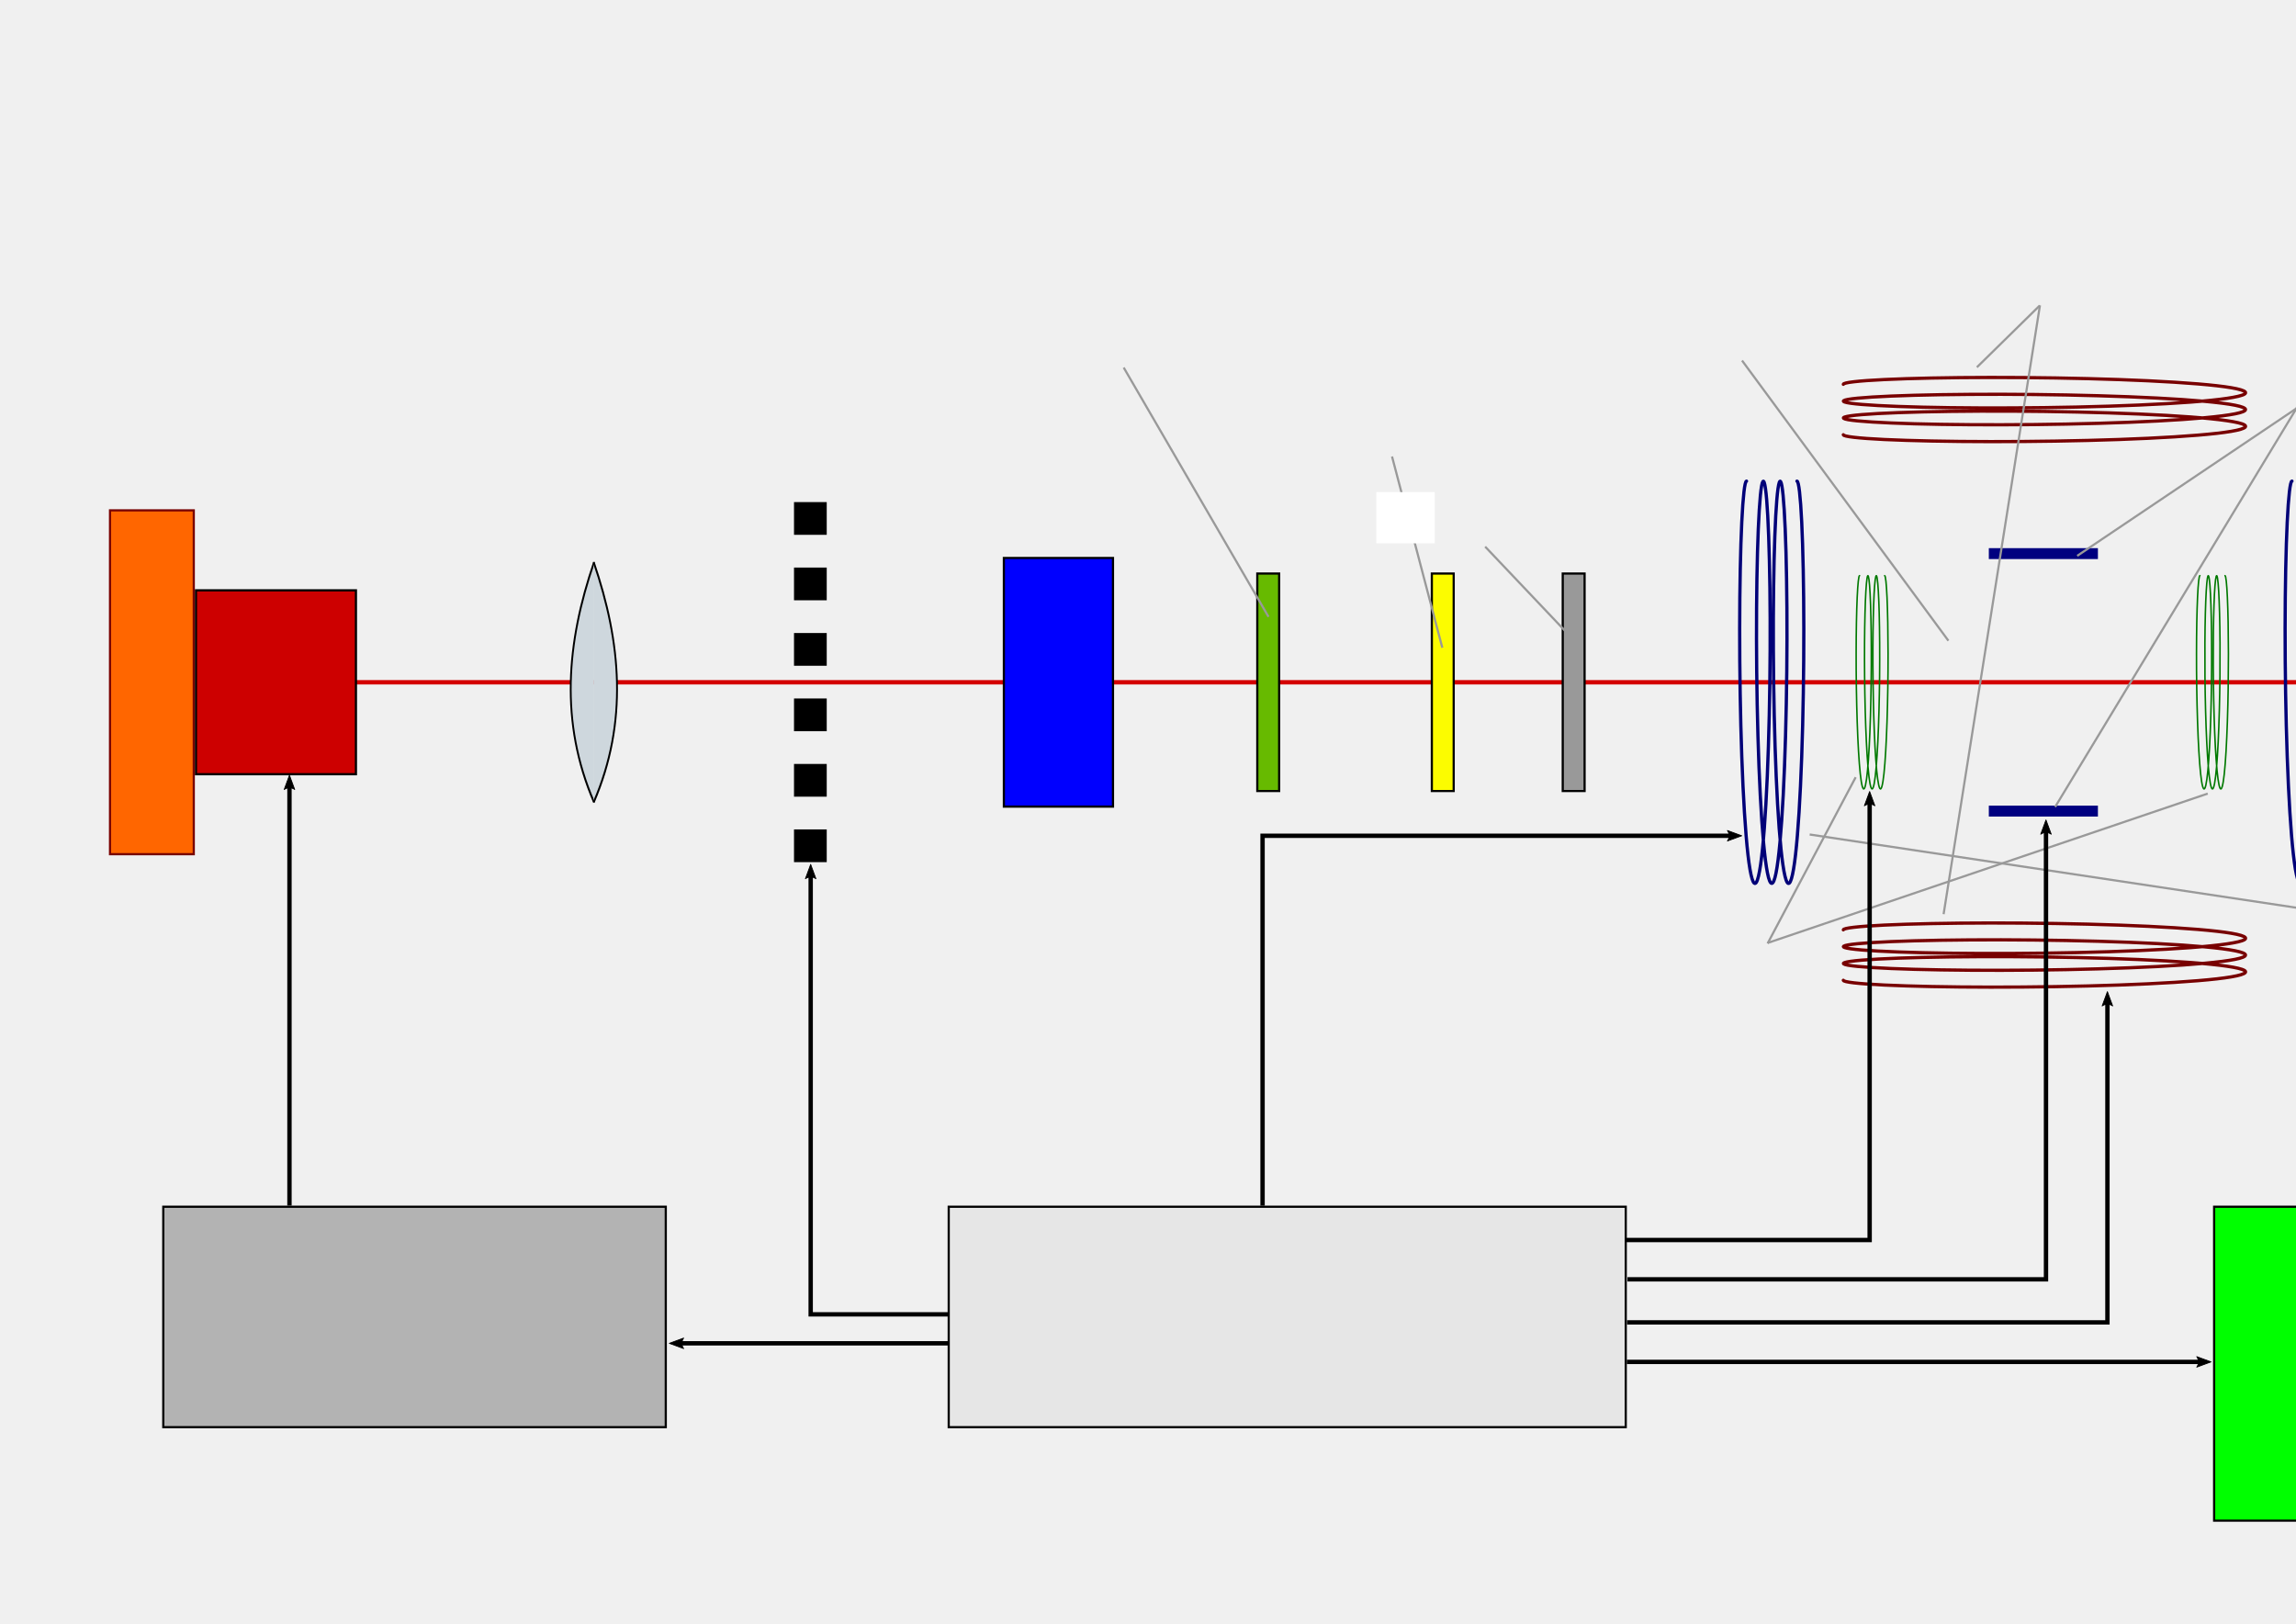
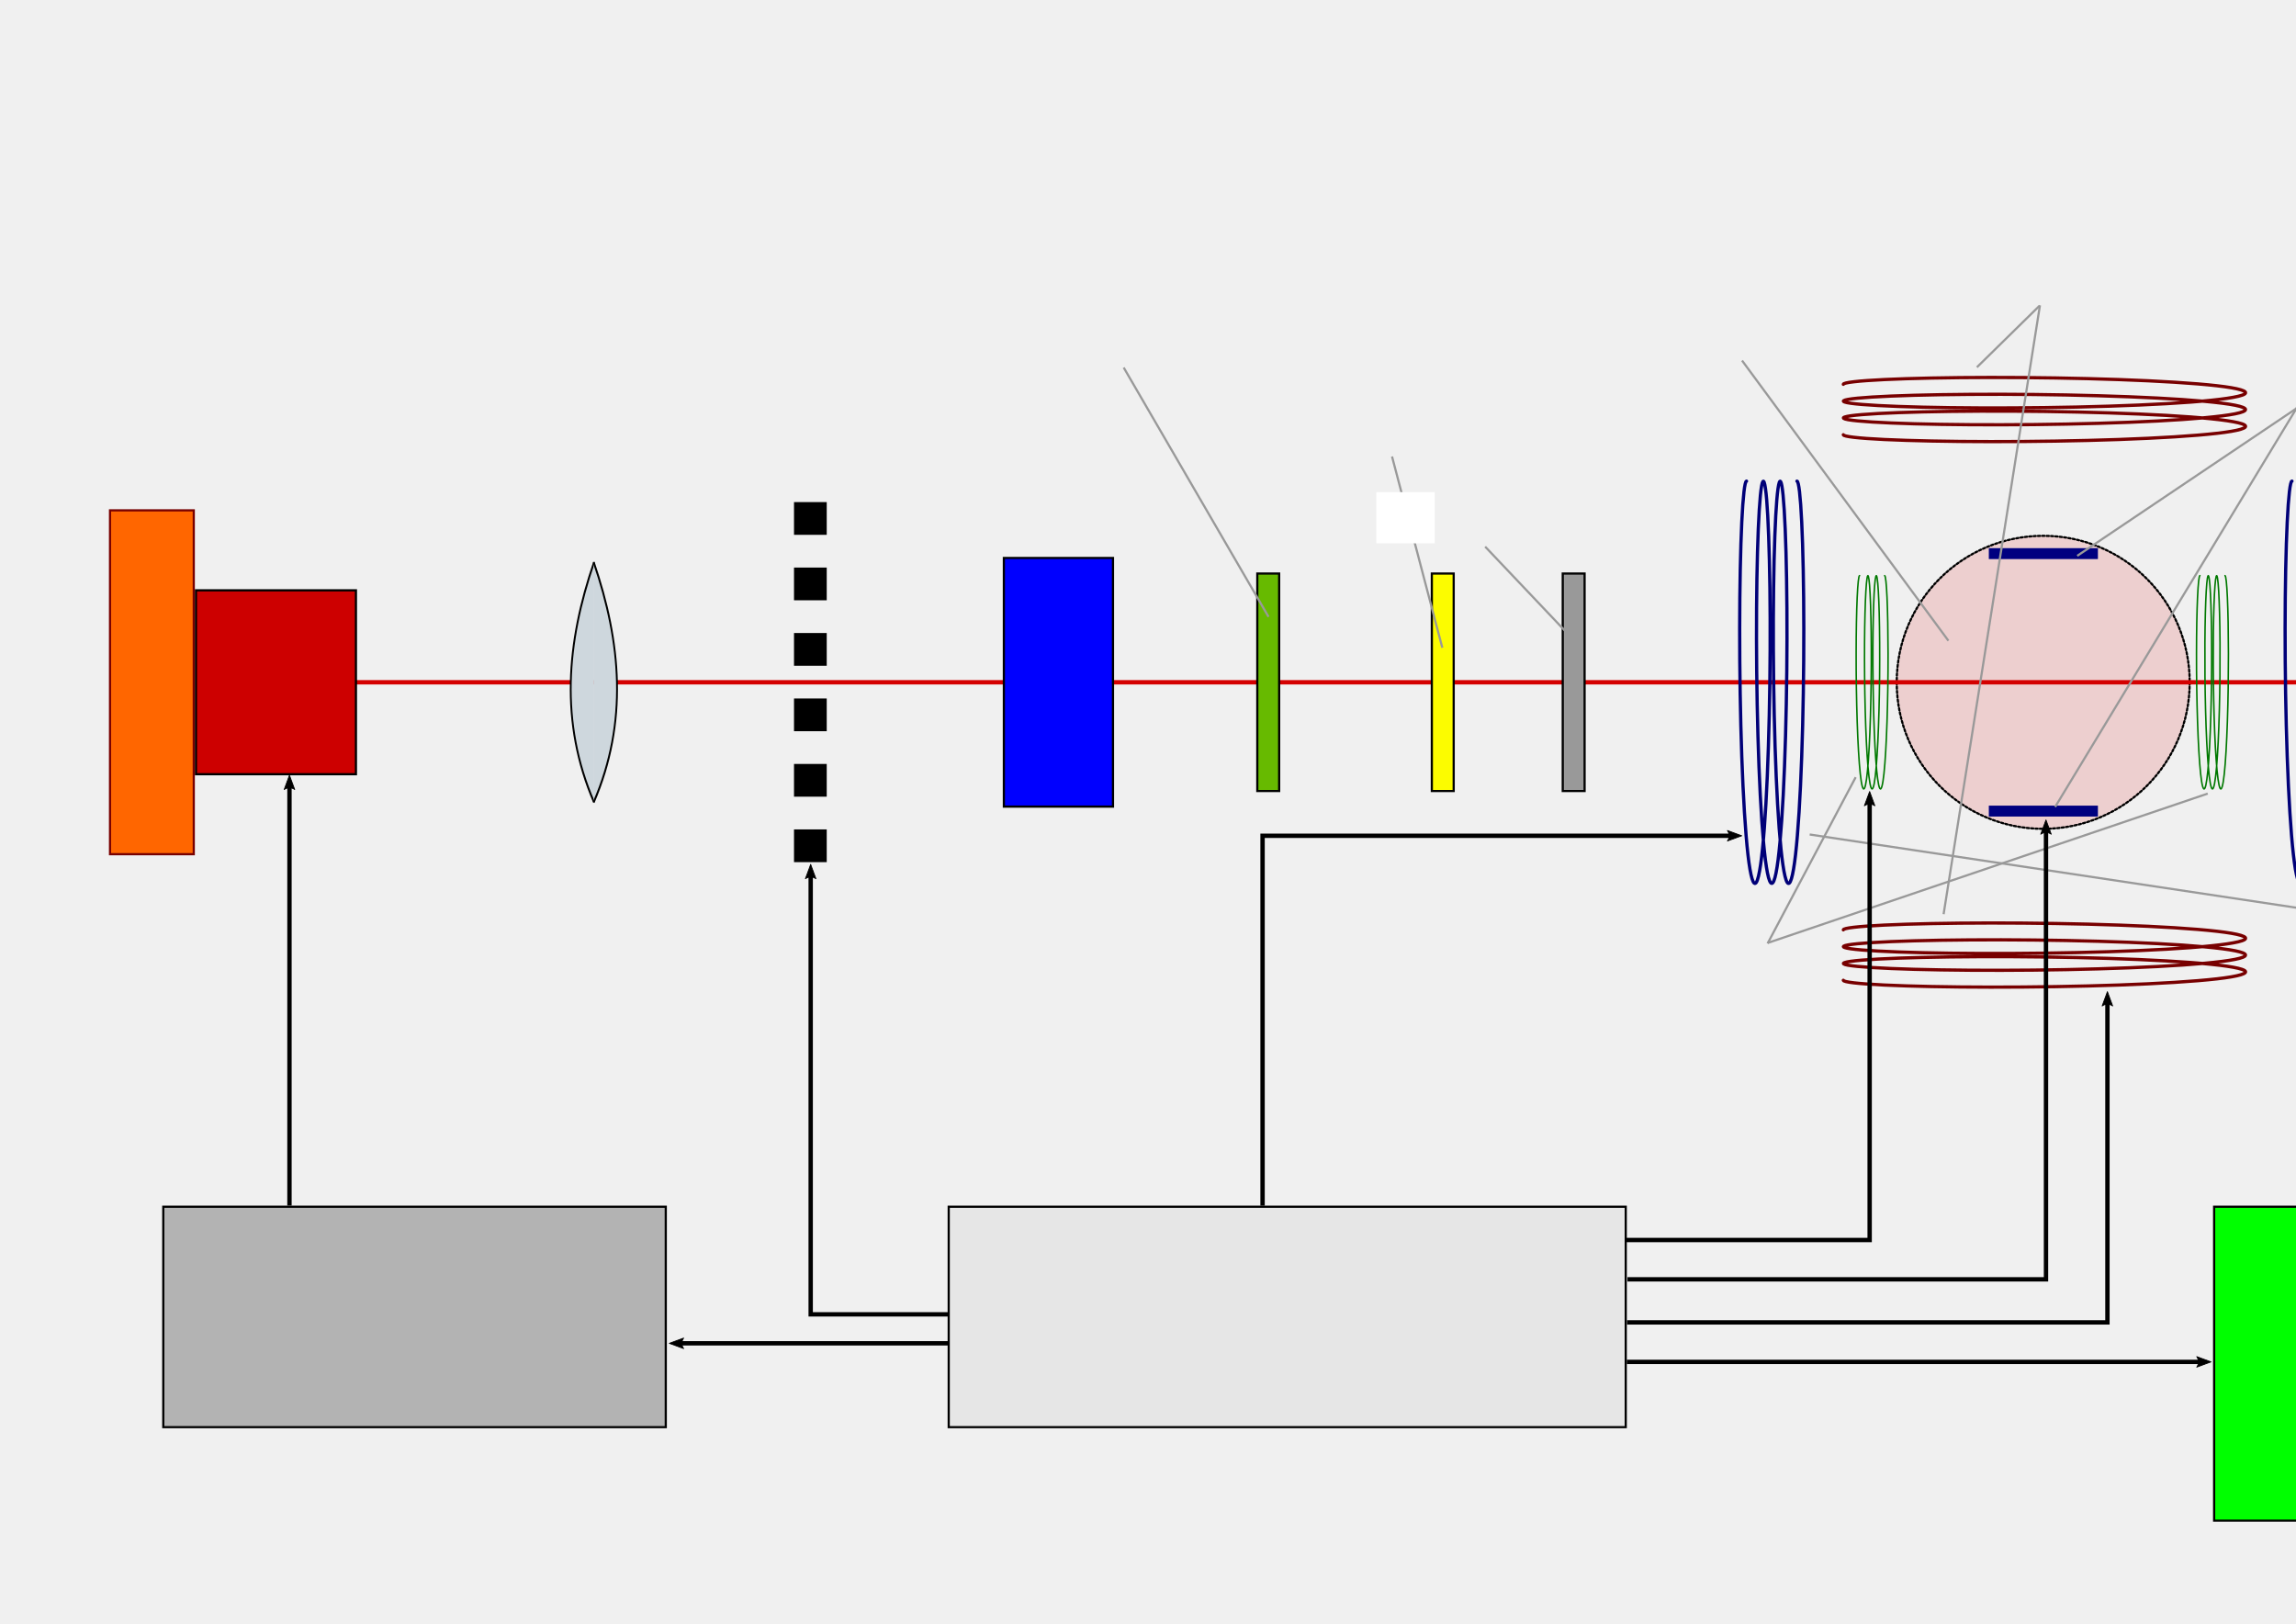
<svg xmlns="http://www.w3.org/2000/svg" width="297mm" height="210mm" viewBox="0 0 1052.362 744.094" id="svg2" version="1.1">
  <defs id="defs4">
    <marker style="overflow:visible" id="marker4383" refX="0" refY="0" orient="auto">
      <path transform="matrix(-0.3,0,0,-0.3,0.69,0)" d="M 8.719,4.034 -2.207,0.016 8.719,-4.002 c -1.745,2.372 -1.735,5.617 -6e-7,8.035 z" style="fill:#000000;fill-opacity:1;fill-rule:evenodd;stroke:#000000;stroke-width:0.625;stroke-linejoin:round;stroke-opacity:1" id="path4385" />
    </marker>
    <marker orient="auto" refY="0" refX="0" id="marker9737" style="overflow:visible">
      <path id="path9739" style="fill:#000000;fill-opacity:1;fill-rule:evenodd;stroke:#000000;stroke-width:0.625;stroke-linejoin:round;stroke-opacity:1" d="M 8.719,4.034 -2.207,0.016 8.719,-4.002 c -1.745,2.372 -1.735,5.617 -6e-7,8.035 z" transform="matrix(-0.3,0,0,-0.3,0.69,0)" />
    </marker>
    <marker style="overflow:visible" id="marker9203" refX="0" refY="0" orient="auto">
      <path transform="matrix(-0.3,0,0,-0.3,0.69,0)" d="M 8.719,4.034 -2.207,0.016 8.719,-4.002 c -1.745,2.372 -1.735,5.617 -6e-7,8.035 z" style="fill:#000000;fill-opacity:1;fill-rule:evenodd;stroke:#000000;stroke-width:0.625;stroke-linejoin:round;stroke-opacity:1" id="path9205" />
    </marker>
    <marker orient="auto" refY="0.0" refX="0.0" id="marker6318" style="overflow:visible;">
      <path id="path6320" style="fill-rule:evenodd;stroke-width:0.625;stroke-linejoin:round;stroke:#000000;stroke-opacity:1;fill:#000000;fill-opacity:1" d="M 8.719,4.034 L -2.207,0.016 L 8.719,-4.002 C 6.973,-1.63 6.983,1.616 8.719,4.034 z " transform="scale(0.3) rotate(180) translate(-2.3,0)" />
    </marker>
    <marker style="overflow:visible;" id="marker5551" refX="0.0" refY="0.0" orient="auto">
      <path transform="scale(0.3) rotate(180) translate(-2.3,0)" d="M 8.719,4.034 L -2.207,0.016 L 8.719,-4.002 C 6.973,-1.63 6.983,1.616 8.719,4.034 z " style="fill-rule:evenodd;stroke-width:0.625;stroke-linejoin:round;stroke:#000000;stroke-opacity:1;fill:#000000;fill-opacity:1" id="path5553" />
    </marker>
    <marker orient="auto" refY="0.0" refX="0.0" id="Arrow2Send" style="overflow:visible;">
      <path id="path4238" style="fill-rule:evenodd;stroke-width:0.625;stroke-linejoin:round;stroke:#000000;stroke-opacity:1;fill:#000000;fill-opacity:1" d="M 8.719,4.034 L -2.207,0.016 L 8.719,-4.002 C 6.973,-1.63 6.983,1.616 8.719,4.034 z " transform="scale(0.3) rotate(180) translate(-2.3,0)" />
    </marker>
    <marker orient="auto" refY="0.0" refX="0.0" id="marker5286" style="overflow:visible;">
      <path id="path5288" style="fill-rule:evenodd;stroke-width:0.625;stroke-linejoin:round;stroke:#000000;stroke-opacity:1;fill:#000000;fill-opacity:1" d="M 8.719,4.034 L -2.207,0.016 L 8.719,-4.002 C 6.973,-1.63 6.983,1.616 8.719,4.034 z " transform="scale(0.6) rotate(180) translate(0,0)" />
    </marker>
    <marker orient="auto" refY="0.0" refX="0.0" id="Arrow1Mend" style="overflow:visible;">
      <path id="path4214" d="M 0.0,0.0 L 5.0,-5.0 L -12.5,0.0 L 5.0,5.0 L 0.0,0.0 z " style="fill-rule:evenodd;stroke:#000000;stroke-width:1pt;stroke-opacity:1;fill:#000000;fill-opacity:1" transform="scale(0.4) rotate(180) translate(10,0)" />
    </marker>
    <marker orient="auto" refY="0.0" refX="0.0" id="Arrow2Mend" style="overflow:visible;">
      <path id="path4232" style="fill-rule:evenodd;stroke-width:0.625;stroke-linejoin:round;stroke:#d40000;stroke-opacity:1;fill:#d40000;fill-opacity:1" d="M 8.719,4.034 L -2.207,0.016 L 8.719,-4.002 C 6.973,-1.63 6.983,1.616 8.719,4.034 z " transform="scale(0.6) rotate(180) translate(0,0)" />
    </marker>
    <marker orient="auto" refY="0.0" refX="0.0" id="Arrow1Lend" style="overflow:visible;">
      <path id="path4208" d="M 0.0,0.0 L 5.0,-5.0 L -12.5,0.0 L 5.0,5.0 L 0.0,0.0 z " style="fill-rule:evenodd;stroke:#000000;stroke-width:1pt;stroke-opacity:1;fill:#000000;fill-opacity:1" transform="scale(0.8) rotate(180) translate(12.5,0)" />
    </marker>
    <marker style="overflow:visible" id="marker5551-6" refX="0" refY="0" orient="auto">
      <path transform="matrix(-0.3,0,0,-0.3,0.69,0)" d="M 8.719,4.034 -2.207,0.016 8.719,-4.002 c -1.745,2.372 -1.735,5.617 -6e-7,8.035 z" style="fill:#000000;fill-opacity:1;fill-rule:evenodd;stroke:#000000;stroke-width:0.625;stroke-linejoin:round;stroke-opacity:1" id="path5553-0" />
    </marker>
    <marker orient="auto" refY="0" refX="0" id="Arrow2Send-6" style="overflow:visible">
      <path id="path4238-3" style="fill:#000000;fill-opacity:1;fill-rule:evenodd;stroke:#000000;stroke-width:0.625;stroke-linejoin:round;stroke-opacity:1" d="M 8.719,4.034 -2.207,0.016 8.719,-4.002 c -1.745,2.372 -1.735,5.617 -6e-7,8.035 z" transform="matrix(-0.3,0,0,-0.3,0.69,0)" />
    </marker>
    <marker orient="auto" refY="0" refX="0" id="marker6318-7" style="overflow:visible">
      <path id="path6320-6" style="fill:#000000;fill-opacity:1;fill-rule:evenodd;stroke:#000000;stroke-width:0.625;stroke-linejoin:round;stroke-opacity:1" d="M 8.719,4.034 -2.207,0.016 8.719,-4.002 c -1.745,2.372 -1.735,5.617 -6e-7,8.035 z" transform="matrix(-0.3,0,0,-0.3,0.69,0)" />
    </marker>
    <marker orient="auto" refY="0" refX="0" id="marker6318-7-2" style="overflow:visible">
      <path id="path6320-6-8" style="fill:#000000;fill-opacity:1;fill-rule:evenodd;stroke:#000000;stroke-width:0.625;stroke-linejoin:round;stroke-opacity:1" d="M 8.719,4.034 -2.207,0.016 8.719,-4.002 c -1.745,2.372 -1.735,5.617 -6e-7,8.035 z" transform="matrix(-0.3,0,0,-0.3,0.69,0)" />
    </marker>
    <marker orient="auto" refY="0" refX="0" id="marker6318-7-2-7" style="overflow:visible">
      <path id="path6320-6-8-8" style="fill:#000000;fill-opacity:1;fill-rule:evenodd;stroke:#000000;stroke-width:0.625;stroke-linejoin:round;stroke-opacity:1" d="M 8.719,4.034 -2.207,0.016 8.719,-4.002 c -1.745,2.372 -1.735,5.617 -6e-7,8.035 z" transform="matrix(-0.3,0,0,-0.3,0.69,0)" />
    </marker>
  </defs>
  <g id="layer1" transform="translate(0,-308.2677)">
+     <circle style="opacity:1;fill:#edcfcf;fill-opacity:1;fill-rule:nonzero;stroke:#000000;stroke-width:1;stroke-linecap:round;stroke-miterlimit:4;stroke-dasharray:1, 1;stroke-dashoffset:0;stroke-opacity:1" id="path4183-8" cx="936.493" cy="620.955" r="67.143" />
    <ellipse style="opacity:1;fill:#edcfcf;fill-opacity:1;fill-rule:nonzero;stroke:#000000;stroke-width:1;stroke-linecap:round;stroke-miterlimit:4;stroke-dasharray:1, 1;stroke-dashoffset:0;stroke-opacity:1" id="path4183" cx="936.571" cy="620.934" r="67.143" />
    <path style="fill:#d40000;fill-rule:evenodd;stroke:#d40000;stroke-width:2;stroke-linecap:butt;stroke-linejoin:miter;stroke-miterlimit:4;stroke-dasharray:none;stroke-opacity:1;marker-end:url(#Arrow2Mend)" d="m 162.317,620.934 1092.773,0" id="path4199" />
    <rect style="opacity:1;fill:#cd0000;fill-opacity:1;fill-rule:nonzero;stroke:#000000;stroke-width:1;stroke-linecap:round;stroke-miterlimit:4;stroke-dasharray:none;stroke-dashoffset:0;stroke-opacity:1" id="rect4138" width="73.328" height="84.286" x="89.814" y="578.791" />
    <rect style="opacity:1;fill:#ff6600;fill-opacity:1;fill-rule:nonzero;stroke:#780000;stroke-width:1;stroke-linecap:round;stroke-miterlimit:4;stroke-dasharray:none;stroke-dashoffset:0;stroke-opacity:1" id="rect3336" width="38.386" height="157.584" x="50.429" y="542.142" />
    <g style="stroke-width:0.897;stroke-miterlimit:4;stroke-dasharray:none;stroke:#000000;stroke-opacity:1" transform="matrix(0.9358316,0,0,1.328161,30.28008,-256.2215)" id="g3770">
      <path style="fill:#ced7dd;fill-opacity:1;stroke:#000000;stroke-width:0.897;stroke-linecap:butt;stroke-linejoin:miter;stroke-miterlimit:4;stroke-dasharray:none;stroke-opacity:1" d="m 258.599,701.852 c -16.92,-27.619 -13.474,-55.238 0,-82.857" id="path2985-9" />
      <path style="fill:#ced7dd;fill-opacity:1;stroke:#000000;stroke-width:0.897;stroke-linecap:butt;stroke-linejoin:miter;stroke-miterlimit:4;stroke-dasharray:none;stroke-opacity:1" d="m 258.421,701.852 c 16.92,-27.619 13.474,-55.238 0,-82.857" id="path2985-1-4" />
    </g>
    <path style="fill:none;fill-rule:evenodd;stroke:#000000;stroke-width:15;stroke-linecap:butt;stroke-linejoin:miter;stroke-miterlimit:4;stroke-dasharray:15, 15;stroke-dashoffset:0;stroke-opacity:1" d="m 371.429,538.362 0,177.143" id="path4154" />
    <rect style="opacity:1;fill:#0000ff;fill-opacity:1;fill-rule:nonzero;stroke:#000000;stroke-width:1;stroke-linecap:round;stroke-miterlimit:4;stroke-dasharray:none;stroke-dashoffset:0;stroke-opacity:1" id="rect4156" width="50.017" height="113.949" x="460.118" y="563.959" />
    <rect y="571.102" x="576.276" height="99.664" width="10.017" id="rect4158" style="opacity:1;fill:#67ba00;fill-opacity:1;fill-rule:nonzero;stroke:#000000;stroke-width:1;stroke-linecap:round;stroke-miterlimit:4;stroke-dasharray:none;stroke-dashoffset:0;stroke-opacity:1" />
    <rect style="opacity:1;fill:#fcfc00;fill-opacity:1;fill-rule:nonzero;stroke:#000000;stroke-width:1;stroke-linecap:round;stroke-miterlimit:4;stroke-dasharray:none;stroke-dashoffset:0;stroke-opacity:1" id="rect4160" width="10.017" height="99.664" x="656.276" y="571.102" />
    <rect y="571.102" x="716.276" height="99.664" width="10.017" id="rect4162" style="opacity:1;fill:#999999;fill-opacity:1;fill-rule:nonzero;stroke:#000000;stroke-width:1;stroke-linecap:round;stroke-miterlimit:4;stroke-dasharray:none;stroke-dashoffset:0;stroke-opacity:1" />
    <g id="g4185" transform="matrix(0.9358316,0,0,1.328161,916.2801,-256.2215)" style="stroke:#000000;stroke-width:0.897;stroke-miterlimit:4;stroke-dasharray:none;stroke-opacity:1">
      <path id="path4187" d="m 258.599,701.852 c -16.92,-27.619 -13.474,-55.238 0,-82.857" style="fill:#ced7dd;fill-opacity:1;stroke:#000000;stroke-width:0.897;stroke-linecap:butt;stroke-linejoin:miter;stroke-miterlimit:4;stroke-dasharray:none;stroke-opacity:1" />
      <path id="path4189" d="m 258.421,701.852 c 16.92,-27.619 13.474,-55.238 0,-82.857" style="fill:#ced7dd;fill-opacity:1;stroke:#000000;stroke-width:0.897;stroke-linecap:butt;stroke-linejoin:miter;stroke-miterlimit:4;stroke-dasharray:none;stroke-opacity:1" />
    </g>
    <rect y="596.701" x="1265.029" height="48.465" width="42.4" id="rect4191" style="opacity:1;fill:#008080;fill-opacity:1;fill-rule:nonzero;stroke:#000000;stroke-width:1;stroke-linecap:round;stroke-miterlimit:4;stroke-dasharray:none;stroke-dashoffset:0;stroke-opacity:1" />
    <rect style="opacity:1;fill:#b3b3b3;fill-opacity:1;fill-rule:nonzero;stroke:#000000;stroke-width:1;stroke-linecap:round;stroke-miterlimit:4;stroke-dasharray:none;stroke-dashoffset:0;stroke-opacity:1" id="rect4193" width="230.315" height="101.015" x="74.839" y="861.27" />
    <rect y="861.27" x="434.839" height="101.015" width="310.315" id="rect4195" style="opacity:1;fill:#e6e6e6;fill-opacity:1;fill-rule:nonzero;stroke:#000000;stroke-width:1;stroke-linecap:round;stroke-miterlimit:4;stroke-dasharray:none;stroke-dashoffset:0;stroke-opacity:1" />
    <path style="fill:none;stroke:#000078;stroke-width:1.5;stroke-linecap:round;stroke-miterlimit:4;stroke-dasharray:none;stroke-dashoffset:0;stroke-opacity:1" d="m 1050.507,528.759 c -0.797,0.007 -1.592,6.716 -2.173,18.798 -0.581,12.083 -0.942,29.484 -0.961,48.729 -0.02,19.244 0.308,40.229 0.967,58.787 0.659,18.558 1.65,34.567 2.827,44.871 1.177,10.303 2.535,14.809 3.859,12.656 1.323,-2.153 2.604,-10.989 3.642,-24.72 1.038,-13.732 1.827,-32.305 2.266,-52.015 0.438,-19.71 0.522,-40.447 0.29,-58.097 -0.232,-17.65 -0.779,-32.094 -1.478,-40.487 -0.699,-8.393 -1.546,-10.653 -2.319,-6.365 -0.773,4.288 -1.465,15.133 -1.888,30.352 -0.423,15.219 -0.571,34.747 -0.362,54.692 0.208,19.944 0.774,40.191 1.636,56.727 0.862,16.536 2.019,29.245 3.293,35.628 1.273,6.384 2.658,6.372 3.932,0 1.274,-6.372 2.43,-19.1 3.293,-35.628 0.863,-16.529 1.427,-36.782 1.636,-56.727 0.209,-19.945 0.059,-39.464 -0.363,-54.692 -0.422,-15.228 -1.115,-26.052 -1.888,-30.352 -0.773,-4.3 -1.619,-2.016 -2.318,6.365 -0.7,8.381 -1.246,22.843 -1.478,40.487 -0.233,17.644 -0.147,38.385 0.29,58.097 0.438,19.712 1.228,38.274 2.266,52.015 1.038,13.741 2.319,22.554 3.642,24.72 1.323,2.166 2.681,-2.364 3.859,-12.656 1.177,-10.292 2.167,-26.318 2.827,-44.871 0.66,-18.553 0.985,-39.539 0.967,-58.787 -0.02,-19.248 -0.381,-36.636 -0.961,-48.729 -0.58,-12.093 -1.375,-18.792 -2.173,-18.798" title="t-4*sin(t) 1-2*cos(t)" id="path4741" />
    <path id="path4754" title="t-4*sin(t) 1-2*cos(t)" d="m 800.507,528.759 c -0.797,0.007 -1.592,6.716 -2.173,18.798 -0.581,12.083 -0.942,29.484 -0.961,48.729 -0.02,19.244 0.308,40.229 0.967,58.787 0.659,18.558 1.65,34.567 2.827,44.871 1.177,10.303 2.535,14.809 3.859,12.656 1.323,-2.153 2.604,-10.989 3.642,-24.72 1.038,-13.732 1.827,-32.305 2.266,-52.015 0.438,-19.71 0.522,-40.447 0.29,-58.097 -0.232,-17.65 -0.779,-32.094 -1.478,-40.487 -0.699,-8.393 -1.546,-10.653 -2.319,-6.365 -0.773,4.288 -1.465,15.133 -1.888,30.352 -0.423,15.219 -0.571,34.747 -0.362,54.692 0.208,19.944 0.774,40.191 1.636,56.727 0.862,16.536 2.019,29.245 3.293,35.628 1.273,6.384 2.658,6.372 3.932,0 1.274,-6.372 2.43,-19.1 3.293,-35.628 0.863,-16.529 1.427,-36.782 1.636,-56.727 0.209,-19.945 0.059,-39.464 -0.363,-54.692 -0.422,-15.228 -1.115,-26.052 -1.888,-30.352 -0.773,-4.3 -1.619,-2.016 -2.318,6.365 -0.7,8.381 -1.246,22.843 -1.478,40.487 -0.233,17.644 -0.147,38.385 0.29,58.097 0.438,19.712 1.228,38.274 2.266,52.015 1.038,13.741 2.319,22.554 3.642,24.72 1.323,2.166 2.681,-2.364 3.859,-12.656 1.177,-10.292 2.167,-26.318 2.827,-44.871 0.66,-18.553 0.985,-39.539 0.967,-58.787 -0.02,-19.248 -0.381,-36.636 -0.961,-48.729 -0.58,-12.093 -1.375,-18.792 -2.173,-18.798" style="fill:none;stroke:#000078;stroke-width:1.5;stroke-linecap:round;stroke-miterlimit:4;stroke-dasharray:none;stroke-dashoffset:0;stroke-opacity:1" />
    <path id="path4756" title="t-4*sin(t) 1-2*cos(t)" d="m 844.886,507.508 c 0.007,0.797 6.716,1.592 18.798,2.173 12.083,0.581 29.484,0.942 48.729,0.961 19.244,0.02 40.229,-0.308 58.787,-0.967 18.558,-0.659 34.568,-1.65 44.871,-2.827 10.303,-1.177 14.809,-2.535 12.656,-3.859 -2.153,-1.323 -10.989,-2.604 -24.72,-3.642 -13.732,-1.038 -32.305,-1.827 -52.015,-2.266 -19.71,-0.438 -40.447,-0.522 -58.098,-0.29 -17.65,0.232 -32.094,0.779 -40.487,1.478 -8.393,0.699 -10.653,1.546 -6.365,2.319 4.288,0.773 15.133,1.465 30.352,1.888 15.219,0.423 34.747,0.571 54.692,0.362 19.944,-0.208 40.191,-0.774 56.727,-1.636 16.536,-0.862 29.244,-2.019 35.628,-3.293 6.384,-1.273 6.372,-2.658 0,-3.932 -6.372,-1.274 -19.1,-2.43 -35.628,-3.293 -16.529,-0.863 -36.782,-1.427 -56.727,-1.636 -19.945,-0.209 -39.464,-0.059 -54.692,0.363 -15.228,0.422 -26.052,1.115 -30.352,1.888 -4.3,0.773 -2.016,1.619 6.365,2.318 8.381,0.7 22.843,1.246 40.487,1.478 17.644,0.233 38.385,0.147 58.098,-0.29 19.712,-0.438 38.274,-1.228 52.015,-2.266 13.741,-1.038 22.554,-2.319 24.72,-3.642 2.166,-1.323 -2.364,-2.681 -12.656,-3.859 -10.292,-1.177 -26.318,-2.167 -44.871,-2.827 -18.553,-0.66 -39.539,-0.985 -58.787,-0.967 -19.248,0.02 -36.636,0.381 -48.729,0.961 -12.093,0.58 -18.792,1.375 -18.798,2.173" style="fill:none;stroke:#780000;stroke-width:1.5;stroke-linecap:round;stroke-miterlimit:4;stroke-dasharray:none;stroke-dashoffset:0;stroke-opacity:1" />
    <path style="fill:none;stroke:#780000;stroke-width:1.5;stroke-linecap:round;stroke-miterlimit:4;stroke-dasharray:none;stroke-dashoffset:0;stroke-opacity:1" d="m 844.886,757.508 c 0.007,0.797 6.716,1.592 18.798,2.173 12.083,0.581 29.484,0.942 48.729,0.961 19.244,0.02 40.229,-0.308 58.787,-0.967 18.558,-0.659 34.567,-1.65 44.871,-2.827 10.303,-1.177 14.809,-2.535 12.656,-3.859 -2.153,-1.323 -10.989,-2.604 -24.72,-3.642 -13.732,-1.038 -32.305,-1.827 -52.015,-2.266 -19.71,-0.438 -40.447,-0.522 -58.097,-0.29 -17.65,0.232 -32.094,0.779 -40.487,1.478 -8.393,0.699 -10.653,1.546 -6.365,2.319 4.288,0.773 15.133,1.465 30.352,1.888 15.219,0.423 34.747,0.571 54.692,0.362 19.944,-0.208 40.191,-0.774 56.727,-1.636 16.536,-0.862 29.244,-2.019 35.628,-3.293 6.384,-1.273 6.372,-2.658 0,-3.932 -6.372,-1.274 -19.1,-2.43 -35.628,-3.293 -16.529,-0.863 -36.782,-1.427 -56.727,-1.636 -19.945,-0.209 -39.464,-0.059 -54.692,0.363 -15.228,0.422 -26.052,1.115 -30.352,1.888 -4.3,0.773 -2.016,1.619 6.365,2.318 8.381,0.7 22.843,1.246 40.487,1.478 17.644,0.233 38.385,0.147 58.097,-0.29 19.712,-0.438 38.274,-1.228 52.015,-2.266 13.741,-1.038 22.554,-2.319 24.72,-3.642 2.166,-1.323 -2.364,-2.681 -12.656,-3.859 -10.292,-1.177 -26.318,-2.167 -44.871,-2.827 -18.553,-0.66 -39.539,-0.985 -58.787,-0.967 -19.248,0.02 -36.636,0.381 -48.729,0.961 -12.093,0.58 -18.792,1.375 -18.798,2.173" title="t-4*sin(t) 1-2*cos(t)" id="path4758" />
    <path id="path4766" title="t-4*sin(t) 1-2*cos(t)" d="m 1008.314,572.066 c -0.397,0.002 -0.792,3.561 -1.082,9.967 -0.289,6.406 -0.469,15.632 -0.478,25.836 -0.016,10.203 0.153,21.329 0.481,31.168 0.328,9.839 0.821,18.327 1.407,23.79 0.586,5.463 1.262,7.852 1.921,6.71 0.659,-1.142 1.296,-5.826 1.813,-13.106 0.517,-7.28 0.91,-17.128 1.128,-27.578 0.218,-10.45 0.26,-21.445 0.145,-30.803 -0.114,-9.358 -0.388,-17.016 -0.736,-21.466 -0.348,-4.45 -0.77,-5.648 -1.154,-3.375 -0.385,2.273 -0.73,8.023 -0.94,16.093 -0.21,8.069 -0.284,18.423 -0.181,28.997 0.103,10.574 0.385,21.309 0.815,30.076 0.429,8.767 1.005,15.505 1.639,18.89 0.634,3.385 1.323,3.378 1.958,0 0.634,-3.378 1.21,-10.127 1.639,-18.89 0.43,-8.763 0.711,-19.502 0.815,-30.076 0.103,-10.575 0.029,-20.924 -0.18,-28.997 -0.21,-8.074 -0.555,-13.813 -0.94,-16.093 -0.385,-2.28 -0.806,-1.069 -1.154,3.375 -0.348,4.444 -0.62,12.111 -0.736,21.466 -0.116,9.355 -0.073,20.352 0.145,30.803 0.218,10.451 0.611,20.293 1.128,27.578 0.517,7.285 1.155,11.958 1.813,13.106 0.659,1.148 1.335,-1.253 1.921,-6.71 0.586,-5.457 1.079,-13.953 1.407,-23.79 0.328,-9.837 0.49,-20.963 0.481,-31.168 -0.016,-10.205 -0.19,-19.424 -0.478,-25.836 -0.289,-6.412 -0.685,-9.963 -1.082,-9.967" style="fill:none;stroke:#007800;stroke-width:0.7;stroke-linecap:round;stroke-miterlimit:4;stroke-dasharray:none;stroke-dashoffset:0;stroke-opacity:1" />
    <path style="fill:none;fill-rule:evenodd;stroke:#000080;stroke-width:5;stroke-linecap:butt;stroke-linejoin:miter;stroke-miterlimit:4;stroke-dasharray:none;stroke-opacity:1" d="m 911.571,561.969 50,0" id="path4772" />
    <path id="path4776" d="m 911.571,679.969 50,0" style="fill:none;fill-rule:evenodd;stroke:#000080;stroke-width:5;stroke-linecap:butt;stroke-linejoin:miter;stroke-miterlimit:4;stroke-dasharray:none;stroke-opacity:1" />
    <flowRoot xml:space="preserve" id="flowRoot4816" style="font-style:normal;font-weight:normal;font-size:40px;line-height:125%;font-family:Sans;text-align:center;letter-spacing:0px;word-spacing:0px;text-anchor:middle;fill:#000000;fill-opacity:1;stroke:none;stroke-width:1px;stroke-linecap:butt;stroke-linejoin:miter;stroke-opacity:1" transform="translate(48.34519,548.684)">
      <flowRegion id="flowRegion4818">
        <rect id="rect4820" width="198.574" height="49.156" x="-62.629" y="-62.007" style="text-align:center;text-anchor:middle" />
      </flowRegion>
      <flowPara id="flowPara4822" style="font-size:25px;text-align:center;text-anchor:middle">Peltierelement</flowPara>
    </flowRoot>
    <path style="fill:none;stroke:#007800;stroke-width:0.7;stroke-linecap:round;stroke-miterlimit:4;stroke-dasharray:none;stroke-dashoffset:0;stroke-opacity:1" d="m 852.314,572.066 c -0.397,0.002 -0.792,3.561 -1.082,9.967 -0.289,6.406 -0.469,15.632 -0.478,25.836 -0.016,10.203 0.153,21.329 0.481,31.168 0.328,9.839 0.821,18.327 1.407,23.79 0.586,5.463 1.262,7.852 1.921,6.71 0.659,-1.142 1.296,-5.826 1.813,-13.106 0.517,-7.28 0.91,-17.128 1.128,-27.578 0.218,-10.45 0.26,-21.445 0.145,-30.803 -0.114,-9.358 -0.388,-17.016 -0.736,-21.466 -0.348,-4.45 -0.77,-5.648 -1.154,-3.375 -0.385,2.273 -0.73,8.023 -0.94,16.093 -0.21,8.069 -0.284,18.423 -0.181,28.997 0.103,10.574 0.385,21.309 0.815,30.076 0.429,8.767 1.005,15.505 1.639,18.89 0.634,3.385 1.323,3.378 1.958,0 0.634,-3.378 1.21,-10.127 1.639,-18.89 0.43,-8.763 0.711,-19.502 0.815,-30.076 0.103,-10.575 0.029,-20.924 -0.18,-28.997 -0.21,-8.074 -0.555,-13.813 -0.94,-16.093 -0.385,-2.28 -0.806,-1.069 -1.154,3.375 -0.348,4.444 -0.62,12.111 -0.736,21.466 -0.116,9.355 -0.073,20.352 0.145,30.803 0.218,10.451 0.611,20.293 1.128,27.578 0.517,7.285 1.155,11.958 1.813,13.106 0.659,1.148 1.335,-1.253 1.921,-6.71 0.586,-5.457 1.079,-13.953 1.407,-23.79 0.328,-9.837 0.49,-20.963 0.481,-31.168 -0.016,-10.205 -0.19,-19.424 -0.478,-25.836 -0.289,-6.412 -0.685,-9.963 -1.082,-9.967" title="t-4*sin(t) 1-2*cos(t)" id="path4824" />
    <flowRoot transform="translate(124.3452,598.684)" style="font-style:normal;font-weight:normal;font-size:40px;line-height:125%;font-family:Sans;text-align:center;letter-spacing:0px;word-spacing:0px;text-anchor:middle;fill:#000000;fill-opacity:1;stroke:none;stroke-width:1px;stroke-linecap:butt;stroke-linejoin:miter;stroke-opacity:1" id="flowRoot4826" xml:space="preserve">
      <flowRegion id="flowRegion4828">
        <rect style="text-align:center;text-anchor:middle" y="-62.007" x="-62.629" height="49.156" width="198.574" id="rect4830" />
      </flowRegion>
      <flowPara style="font-size:25px;text-align:center;text-anchor:middle" id="flowPara4832">Laserdiode</flowPara>
    </flowRoot>
    <flowRoot xml:space="preserve" id="flowRoot4834" style="font-style:normal;font-weight:normal;font-size:40px;line-height:125%;font-family:Sans;text-align:center;letter-spacing:0px;word-spacing:0px;text-anchor:middle;fill:#000000;fill-opacity:1;stroke:none;stroke-width:1px;stroke-linecap:butt;stroke-linejoin:miter;stroke-opacity:1" transform="translate(238.5685,572.4607)">
      <flowRegion id="flowRegion4836">
        <rect id="rect4838" width="198.574" height="49.156" x="-62.629" y="-62.007" style="text-align:center;text-anchor:middle" />
      </flowRegion>
      <flowPara id="flowPara4840" style="font-size:25px;text-align:center;text-anchor:middle">Linse 1</flowPara>
    </flowRoot>
    <flowRoot transform="translate(331.5026,544.1764)" style="font-style:normal;font-weight:normal;font-size:40px;line-height:125%;font-family:Sans;text-align:center;letter-spacing:0px;word-spacing:0px;text-anchor:middle;fill:#000000;fill-opacity:1;stroke:none;stroke-width:1px;stroke-linecap:butt;stroke-linejoin:miter;stroke-opacity:1" id="flowRoot4842" xml:space="preserve">
      <flowRegion id="flowRegion4844">
        <rect style="text-align:center;text-anchor:middle" y="-62.007" x="-62.629" height="49.156" width="198.574" id="rect4846" />
      </flowRegion>
      <flowPara style="font-size:25px;text-align:center;text-anchor:middle" id="flowPara4848">Chopper</flowPara>
    </flowRoot>
    <flowRoot transform="translate(449.4847,581.1299)" style="font-style:normal;font-weight:normal;font-size:40px;line-height:125%;font-family:Sans;text-align:center;letter-spacing:0px;word-spacing:0px;text-anchor:middle;fill:#000000;fill-opacity:1;stroke:none;stroke-width:1px;stroke-linecap:butt;stroke-linejoin:miter;stroke-opacity:1" id="flowRoot4842-2" xml:space="preserve">
      <flowRegion id="flowRegion4844-7">
        <rect style="text-align:center;text-anchor:middle" y="-62.007" x="-62.629" height="49.156" width="198.574" id="rect4846-8" />
      </flowRegion>
      <flowPara style="font-size:25px;text-align:center;text-anchor:middle" id="flowPara4848-6">Etalon</flowPara>
    </flowRoot>
    <flowRoot transform="translate(416.5645,511.3967)" style="font-style:normal;font-weight:normal;font-size:40px;line-height:125%;font-family:Sans;text-align:center;letter-spacing:0px;word-spacing:0px;text-anchor:middle;fill:#000000;fill-opacity:1;stroke:none;stroke-width:1px;stroke-linecap:butt;stroke-linejoin:miter;stroke-opacity:1" id="flowRoot4842-8" xml:space="preserve">
      <flowRegion id="flowRegion4844-6">
        <rect style="text-align:center;text-anchor:middle" y="-62.007" x="-62.629" height="43.095" width="323.833" id="rect4846-5" />
      </flowRegion>
      <flowPara style="font-size:25px;text-align:center;text-anchor:middle" id="flowPara4848-60">\textlambda/4-Plättchen</flowPara>
    </flowRoot>
    <flowRoot transform="translate(576.9873,553.1908)" style="font-style:normal;font-weight:normal;font-size:40px;line-height:125%;font-family:Sans;text-align:center;letter-spacing:0px;word-spacing:0px;text-anchor:middle;fill:#000000;fill-opacity:1;stroke:none;stroke-width:1px;stroke-linecap:butt;stroke-linejoin:miter;stroke-opacity:1" id="flowRoot4842-0" xml:space="preserve">
      <flowRegion id="flowRegion4844-0">
        <rect style="text-align:center;text-anchor:middle" y="-62.007" x="-62.629" height="45.115" width="265.244" id="rect4846-2" />
      </flowRegion>
      <flowPara style="font-size:25px;text-align:center;text-anchor:middle" id="flowPara4848-5">Linearpolarisator</flowPara>
    </flowRoot>
    <flowRoot transform="translate(1113.09,595.7107)" style="font-style:normal;font-weight:normal;font-size:40px;line-height:125%;font-family:Sans;text-align:center;letter-spacing:0px;word-spacing:0px;text-anchor:middle;fill:#000000;fill-opacity:1;stroke:none;stroke-width:1px;stroke-linecap:butt;stroke-linejoin:miter;stroke-opacity:1" id="flowRoot4910" xml:space="preserve">
      <flowRegion id="flowRegion4912">
        <rect style="text-align:center;text-anchor:middle" y="-62.007" x="-62.629" height="49.156" width="198.574" id="rect4914" />
      </flowRegion>
      <flowPara style="font-size:25px;text-align:center;text-anchor:middle" id="flowPara4916">Linse 2</flowPara>
    </flowRoot>
    <flowRoot xml:space="preserve" id="flowRoot4918" style="font-style:normal;font-weight:normal;font-size:40px;line-height:125%;font-family:Sans;text-align:center;letter-spacing:0px;word-spacing:0px;text-anchor:middle;fill:#000000;fill-opacity:1;stroke:none;stroke-width:1px;stroke-linecap:butt;stroke-linejoin:miter;stroke-opacity:1" transform="translate(1222.609,590.4607)">
      <flowRegion id="flowRegion4920">
        <rect id="rect4922" width="261.204" height="119.867" x="-62.629" y="-62.007" style="text-align:center;text-anchor:middle" />
      </flowRegion>
      <flowPara id="flowPara4924" style="font-size:25px;text-align:center;text-anchor:middle">Photodiode mit Vorverstärker</flowPara>
    </flowRoot>
    <flowRoot transform="translate(759.7517,506.3394)" style="font-style:normal;font-weight:normal;font-size:40px;line-height:125%;font-family:Sans;text-align:center;letter-spacing:0px;word-spacing:0px;text-anchor:middle;fill:#000000;fill-opacity:1;stroke:none;stroke-width:1px;stroke-linecap:butt;stroke-linejoin:miter;stroke-opacity:1" id="flowRoot4842-6" xml:space="preserve">
      <flowRegion id="flowRegion4844-5">
        <rect style="text-align:center;text-anchor:middle" y="-62.007" x="-62.629" height="49.156" width="198.574" id="rect4846-3" />
      </flowRegion>
      <flowPara style="font-size:25px;text-align:center;text-anchor:middle" id="flowPara4848-54">Rubidiumzelle</flowPara>
    </flowRoot>
    <flowRoot transform="translate(1081.342,545.764)" style="font-style:normal;font-weight:normal;font-size:40px;line-height:125%;font-family:Sans;text-align:center;letter-spacing:0px;word-spacing:0px;text-anchor:middle;fill:#000000;fill-opacity:1;stroke:none;stroke-width:1px;stroke-linecap:butt;stroke-linejoin:miter;stroke-opacity:1" id="flowRoot4842-67" xml:space="preserve">
      <flowRegion id="flowRegion4844-3">
        <rect style="text-align:center;text-anchor:middle" y="-62.007" x="-62.629" height="49.156" width="198.574" id="rect4846-21" />
      </flowRegion>
      <flowPara style="font-size:25px;text-align:center;text-anchor:middle" id="flowPara4848-9">RF-Sender</flowPara>
    </flowRoot>
    <flowRoot transform="translate(1131.219,782.1867)" style="font-style:normal;font-weight:normal;font-size:40px;line-height:125%;font-family:Sans;text-align:center;letter-spacing:0px;word-spacing:0px;text-anchor:middle;fill:#000000;fill-opacity:1;stroke:none;stroke-width:1px;stroke-linecap:butt;stroke-linejoin:miter;stroke-opacity:1" id="flowRoot4842-63" xml:space="preserve">
      <flowRegion id="flowRegion4844-1">
        <rect style="text-align:center;text-anchor:middle" y="-62.007" x="-62.629" height="49.156" width="198.574" id="rect4846-82" />
      </flowRegion>
      <flowPara style="font-size:25px;text-align:center;text-anchor:middle" id="flowPara4848-1">Spulen 1,2,3</flowPara>
    </flowRoot>
    <flowRoot transform="translate(907.2099,484.4312)" style="font-style:normal;font-weight:normal;font-size:40px;line-height:125%;font-family:Sans;text-align:center;letter-spacing:0px;word-spacing:0px;text-anchor:middle;fill:#000000;fill-opacity:1;stroke:none;stroke-width:1px;stroke-linecap:butt;stroke-linejoin:miter;stroke-opacity:1" id="flowRoot4842-5" xml:space="preserve">
      <flowRegion id="flowRegion4844-38">
        <rect style="text-align:center;text-anchor:middle" y="-62.007" x="-62.629" height="49.156" width="198.574" id="rect4846-0" />
      </flowRegion>
      <flowPara style="font-size:25px;text-align:center;text-anchor:middle" id="flowPara4848-90">Spule 4</flowPara>
    </flowRoot>
    <flowRoot transform="translate(729.1281,794.3604)" style="font-style:normal;font-weight:normal;font-size:40px;line-height:125%;font-family:Sans;text-align:center;letter-spacing:0px;word-spacing:0px;text-anchor:middle;fill:#000000;fill-opacity:1;stroke:none;stroke-width:1px;stroke-linecap:butt;stroke-linejoin:miter;stroke-opacity:1" id="flowRoot4842-3" xml:space="preserve">
      <flowRegion id="flowRegion4844-23">
        <rect style="text-align:center;text-anchor:middle" y="-62.007" x="-62.629" height="49.156" width="198.574" id="rect4846-05" />
      </flowRegion>
      <flowPara style="font-size:25px;text-align:center;text-anchor:middle" id="flowPara4848-57">Spule 5</flowPara>
    </flowRoot>
    <path style="fill:none;fill-rule:evenodd;stroke:#999999;stroke-width:1px;stroke-linecap:butt;stroke-linejoin:miter;stroke-opacity:1" d="m 515.042,476.715 66.381,114.224" id="path5086" />
    <path style="fill:none;fill-rule:evenodd;stroke:#999999;stroke-width:1px;stroke-linecap:butt;stroke-linejoin:miter;stroke-opacity:1" d="m 680.72,558.79 39.988,42.144" id="path5088" />
    <path style="fill:none;fill-rule:evenodd;stroke:#999999;stroke-width:1px;stroke-linecap:butt;stroke-linejoin:miter;stroke-opacity:1" d="m 638.031,517.471 23.046,87.635" id="path5090" />
    <rect style="opacity:1;fill:none;fill-opacity:1;fill-rule:nonzero;stroke:none;stroke-width:5;stroke-linecap:round;stroke-miterlimit:4;stroke-dasharray:none;stroke-dashoffset:0;stroke-opacity:1" id="rect5092" width="23.739" height="22.223" x="605.839" y="528.472" />
    <rect style="opacity:1;fill:#ffffff;fill-opacity:1;fill-rule:nonzero;stroke:none;stroke-width:1;stroke-linecap:round;stroke-miterlimit:4;stroke-dasharray:none;stroke-dashoffset:0;stroke-opacity:1" id="rect5094" width="26.769" height="23.473" x="630.84" y="533.795" />
    <flowRoot transform="translate(589.3731,594.5004)" style="font-style:normal;font-weight:normal;font-size:40px;line-height:125%;font-family:Sans;text-align:center;letter-spacing:0px;word-spacing:0px;text-anchor:middle;fill:#000000;fill-opacity:1;stroke:none;stroke-width:1px;stroke-linecap:butt;stroke-linejoin:miter;stroke-opacity:1" id="flowRoot4842-1" xml:space="preserve">
      <flowRegion id="flowRegion4844-2">
        <rect style="text-align:center;text-anchor:middle" y="-62.007" x="-62.629" height="45.115" width="319.793" id="rect4846-7" />
      </flowRegion>
      <flowPara style="font-size:25px;text-align:center;text-anchor:middle" id="flowPara4848-0">Neutraldichtefilter</flowPara>
    </flowRoot>
    <path style="fill:none;fill-rule:evenodd;stroke:#999999;stroke-width:1px;stroke-linecap:butt;stroke-linejoin:miter;stroke-opacity:1" d="m 798.461,473.491 94.578,128.396" id="path5086-5" />
    <path style="fill:none;fill-rule:evenodd;stroke:#999999;stroke-width:1px;stroke-linecap:butt;stroke-linejoin:miter;stroke-opacity:1" d="M 1053.174,495.017 952.08,562.996" id="path5086-5-3" />
    <path id="path5141" d="M 1053.19,494.397 941.963,678.06" style="fill:none;fill-rule:evenodd;stroke:#999999;stroke-width:1px;stroke-linecap:butt;stroke-linejoin:miter;stroke-opacity:1" />
    <path style="fill:none;fill-rule:evenodd;stroke:#999999;stroke-width:1px;stroke-linecap:butt;stroke-linejoin:miter;stroke-opacity:1" d="m 850.547,664.446 -40.38,76.19" id="path5086-5-3-8" />
    <path id="path5158" d="M 1011.901,671.944 810.242,740.37" style="fill:none;fill-rule:evenodd;stroke:#999999;stroke-width:1px;stroke-linecap:butt;stroke-linejoin:miter;stroke-opacity:1" />
    <path id="path5158-0" d="M 1091.853,730.156 829.458,690.695" style="fill:none;fill-rule:evenodd;stroke:#999999;stroke-width:1px;stroke-linecap:butt;stroke-linejoin:miter;stroke-opacity:1" />
    <path style="fill:none;fill-rule:evenodd;stroke:#999999;stroke-width:1px;stroke-linecap:butt;stroke-linejoin:miter;stroke-opacity:1" d="m 1091.766,730.179 -12.591,-36.476" id="path5175" />
    <path id="path5177" d="M 935.006,448.181 890.845,727.203" style="fill:none;fill-rule:evenodd;stroke:#999999;stroke-width:1px;stroke-linecap:butt;stroke-linejoin:miter;stroke-opacity:1" />
    <path style="fill:none;fill-rule:evenodd;stroke:#999999;stroke-width:1px;stroke-linecap:butt;stroke-linejoin:miter;stroke-opacity:1" d="m 934.905,448.29 -28.807,28.287" id="path5179" />
    <rect style="opacity:1;fill:#00ff00;fill-opacity:1;fill-rule:nonzero;stroke:#000000;stroke-width:1;stroke-linecap:round;stroke-miterlimit:4;stroke-dasharray:none;stroke-dashoffset:0;stroke-opacity:1" id="rect4197" width="347.458" height="143.872" x="1014.839" y="861.27" />
    <flowRoot transform="matrix(1.508621,0,0,1.424264,1136.201,995.854)" style="font-style:normal;font-weight:normal;font-size:40px;line-height:125%;font-family:Sans;text-align:center;letter-spacing:0px;word-spacing:0px;text-anchor:middle;fill:#000000;fill-opacity:1;stroke:none;stroke-width:1px;stroke-linecap:butt;stroke-linejoin:miter;stroke-opacity:1" id="flowRoot4842-2-9" xml:space="preserve">
      <flowRegion id="flowRegion4844-7-4">
        <rect style="text-align:center;text-anchor:middle" y="-62.007" x="-62.629" height="33.442" width="194.646" id="rect4846-8-0" />
      </flowRegion>
      <flowPara style="font-size:25px;text-align:center;text-anchor:middle" id="flowPara4848-6-2">Oszilloskop</flowPara>
    </flowRoot>
    <flowRoot transform="translate(492.8282,940.1387)" style="font-style:normal;font-weight:normal;font-size:40px;line-height:125%;font-family:Sans;text-align:center;letter-spacing:0px;word-spacing:0px;text-anchor:middle;fill:#000000;fill-opacity:1;stroke:none;stroke-width:1px;stroke-linecap:butt;stroke-linejoin:miter;stroke-opacity:1" id="flowRoot4842-2-9-9" xml:space="preserve">
      <flowRegion id="flowRegion4844-7-4-1">
        <rect style="text-align:center;text-anchor:middle" y="-62.007" x="-62.629" height="92.013" width="319.289" id="rect4846-8-0-3" />
      </flowRegion>
      <flowPara style="font-size:25px;text-align:center;text-anchor:middle" id="flowPara4848-6-2-5">Konstantstromquellen</flowPara>
      <flowPara style="font-size:25px;text-align:center;text-anchor:middle" id="flowPara5243">Frequenzgeneratoren</flowPara>
    </flowRoot>
    <flowRoot transform="translate(154.9192,942.5374)" style="font-style:normal;font-weight:normal;font-size:40px;line-height:125%;font-family:Sans;text-align:center;letter-spacing:0px;word-spacing:0px;text-anchor:middle;fill:#000000;fill-opacity:1;stroke:none;stroke-width:1px;stroke-linecap:butt;stroke-linejoin:miter;stroke-opacity:1" id="flowRoot4842-2-9-6" xml:space="preserve">
      <flowRegion id="flowRegion4844-7-4-5">
        <rect style="text-align:center;text-anchor:middle" y="-62.007" x="-62.629" height="69.87" width="194.289" id="rect4846-8-0-5" />
      </flowRegion>
      <flowPara style="font-size:25px;text-align:center;text-anchor:middle" id="flowPara4848-6-2-9">Netzgerät</flowPara>
      <flowPara style="font-size:25px;text-align:center;text-anchor:middle" id="flowPara5241">Laserdiode</flowPara>
    </flowRoot>
    <path style="fill:none;fill-rule:evenodd;stroke:#000000;stroke-width:2;stroke-linecap:butt;stroke-linejoin:miter;stroke-miterlimit:4;stroke-dasharray:none;stroke-opacity:1;marker-end:url(#Arrow2Send)" d="m 1294.005,645.666 0,212.205" id="path5252" />
    <path id="path5549" d="m 745.654,932.388 265.059,0" style="fill:none;fill-rule:evenodd;stroke:#000000;stroke-width:2;stroke-linecap:butt;stroke-linejoin:miter;stroke-miterlimit:4;stroke-dasharray:none;stroke-opacity:1;marker-end:url(#marker5551)" />
    <path style="fill:none;fill-rule:evenodd;stroke:#000000;stroke-width:2;stroke-linecap:butt;stroke-linejoin:miter;stroke-miterlimit:4;stroke-dasharray:none;stroke-opacity:1;marker-end:url(#Arrow2Send-6)" d="m 132.675,860.77 0,-194.542" id="path5252-3" />
    <path style="fill:none;fill-rule:evenodd;stroke:#000000;stroke-width:2;stroke-linecap:butt;stroke-linejoin:miter;stroke-miterlimit:4;stroke-dasharray:none;stroke-opacity:1;marker-end:url(#marker6318-7)" d="m 435.127,910.593 -63.552,0 0,-203.48" id="path6304-5" />
    <path style="fill:none;fill-rule:evenodd;stroke:#000000;stroke-width:2;stroke-linecap:butt;stroke-linejoin:miter;stroke-miterlimit:4;stroke-dasharray:none;stroke-opacity:1;marker-end:url(#marker6318-7-2)" d="m 578.69,860.795 0,-169.516 216.915,0" id="path6304-5-1" />
    <path style="fill:none;fill-rule:evenodd;stroke:#000000;stroke-width:2;stroke-linecap:butt;stroke-linejoin:miter;stroke-miterlimit:4;stroke-dasharray:none;stroke-opacity:1;marker-end:url(#marker6318-7-2-7)" d="m 745.743,914.28 220.187,0 0,-148.857" id="path6304-5-1-8" />
    <path id="path9201" d="m 745.948,894.543 191.828,0 0,-207.822" style="fill:none;fill-rule:evenodd;stroke:#000000;stroke-width:2;stroke-linecap:butt;stroke-linejoin:miter;stroke-miterlimit:4;stroke-dasharray:none;stroke-opacity:1;marker-end:url(#marker9203)" />
    <path style="fill:none;fill-rule:evenodd;stroke:#000000;stroke-width:2;stroke-linecap:butt;stroke-linejoin:miter;stroke-miterlimit:4;stroke-dasharray:none;stroke-opacity:1;marker-end:url(#marker9737)" d="m 744.671,876.529 112.275,0 0,-202.839" id="path9735" />
    <path id="path4381" d="m 435.007,923.864 -125.509,0" style="fill:none;fill-rule:evenodd;stroke:#000000;stroke-width:2;stroke-linecap:butt;stroke-linejoin:miter;stroke-miterlimit:4;stroke-dasharray:none;stroke-opacity:1;marker-end:url(#marker4383)" />
  </g>
</svg>
